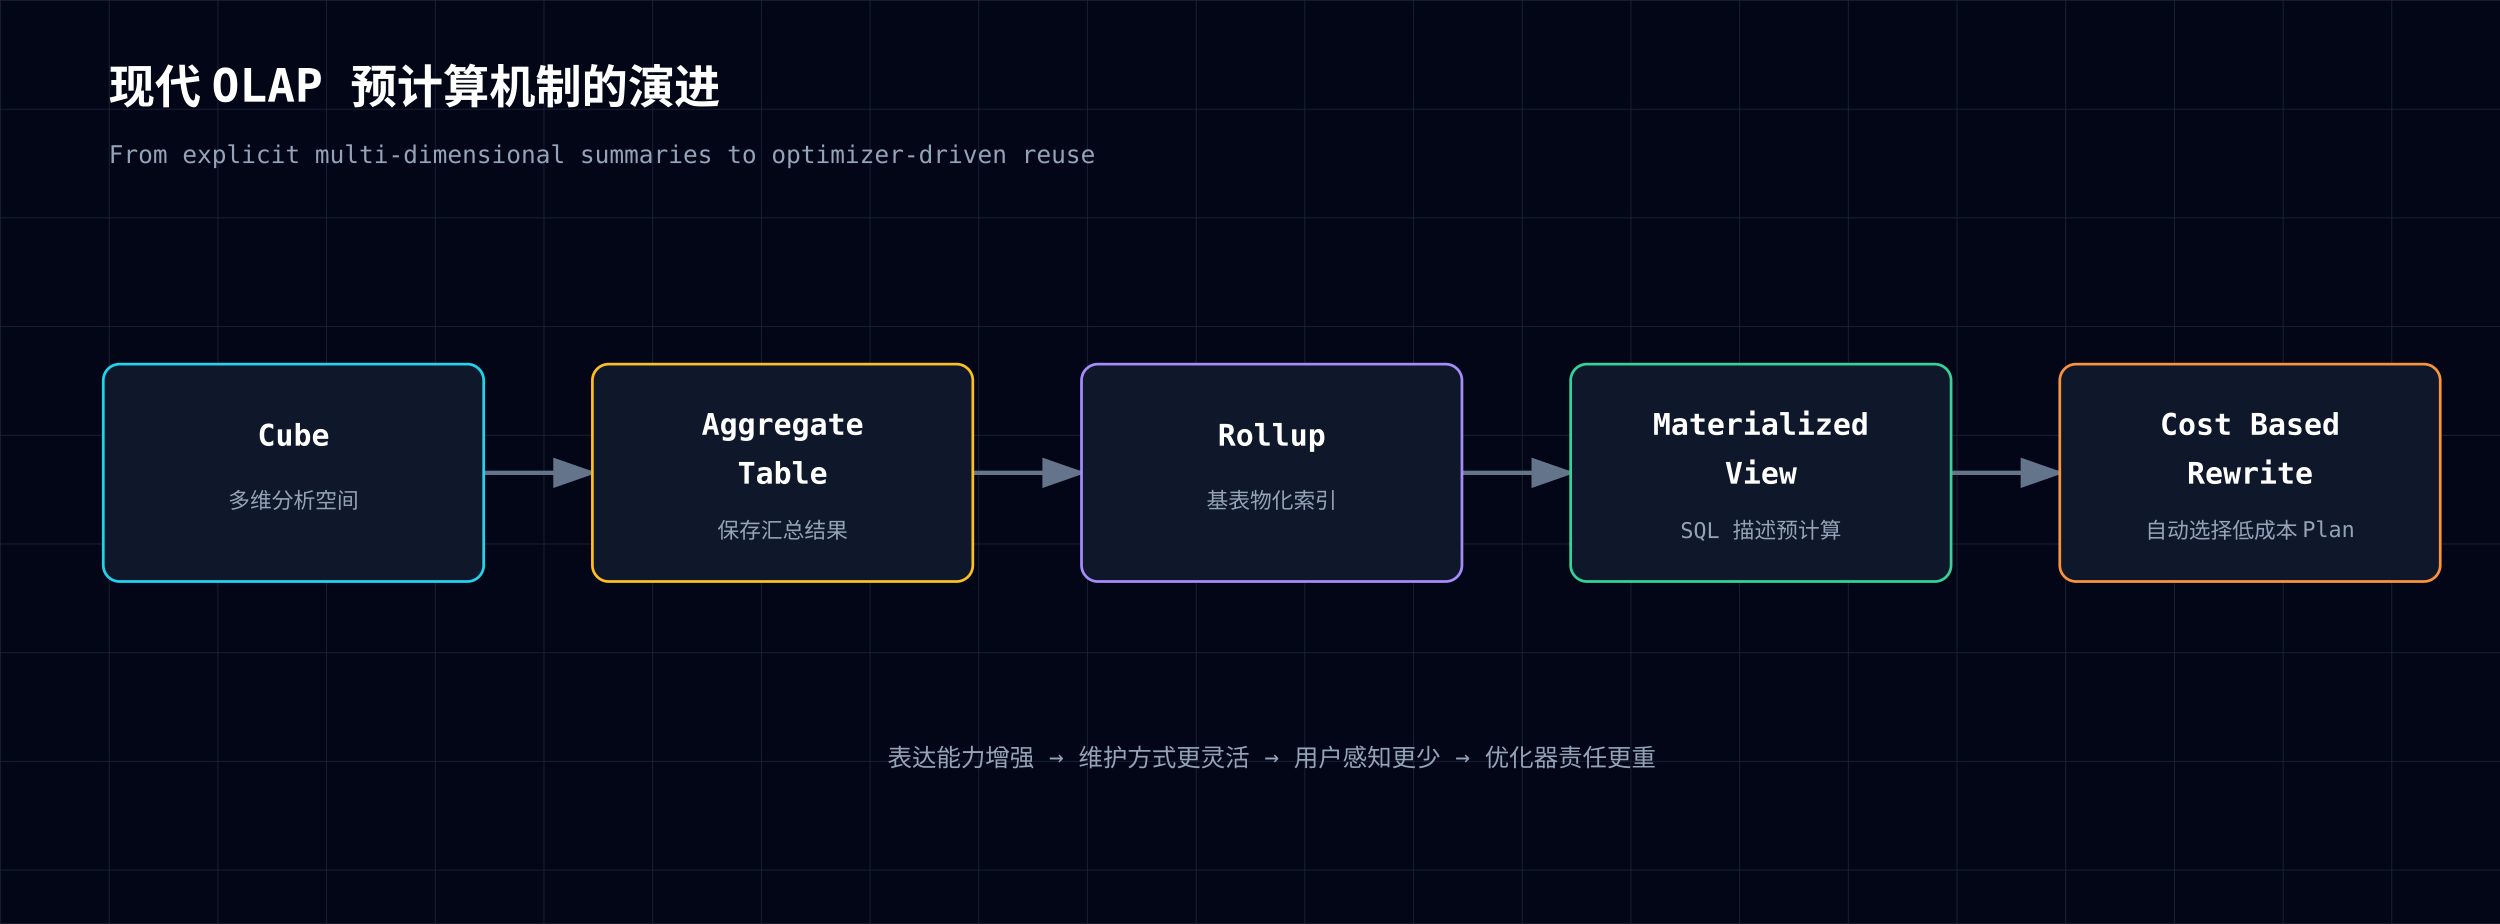
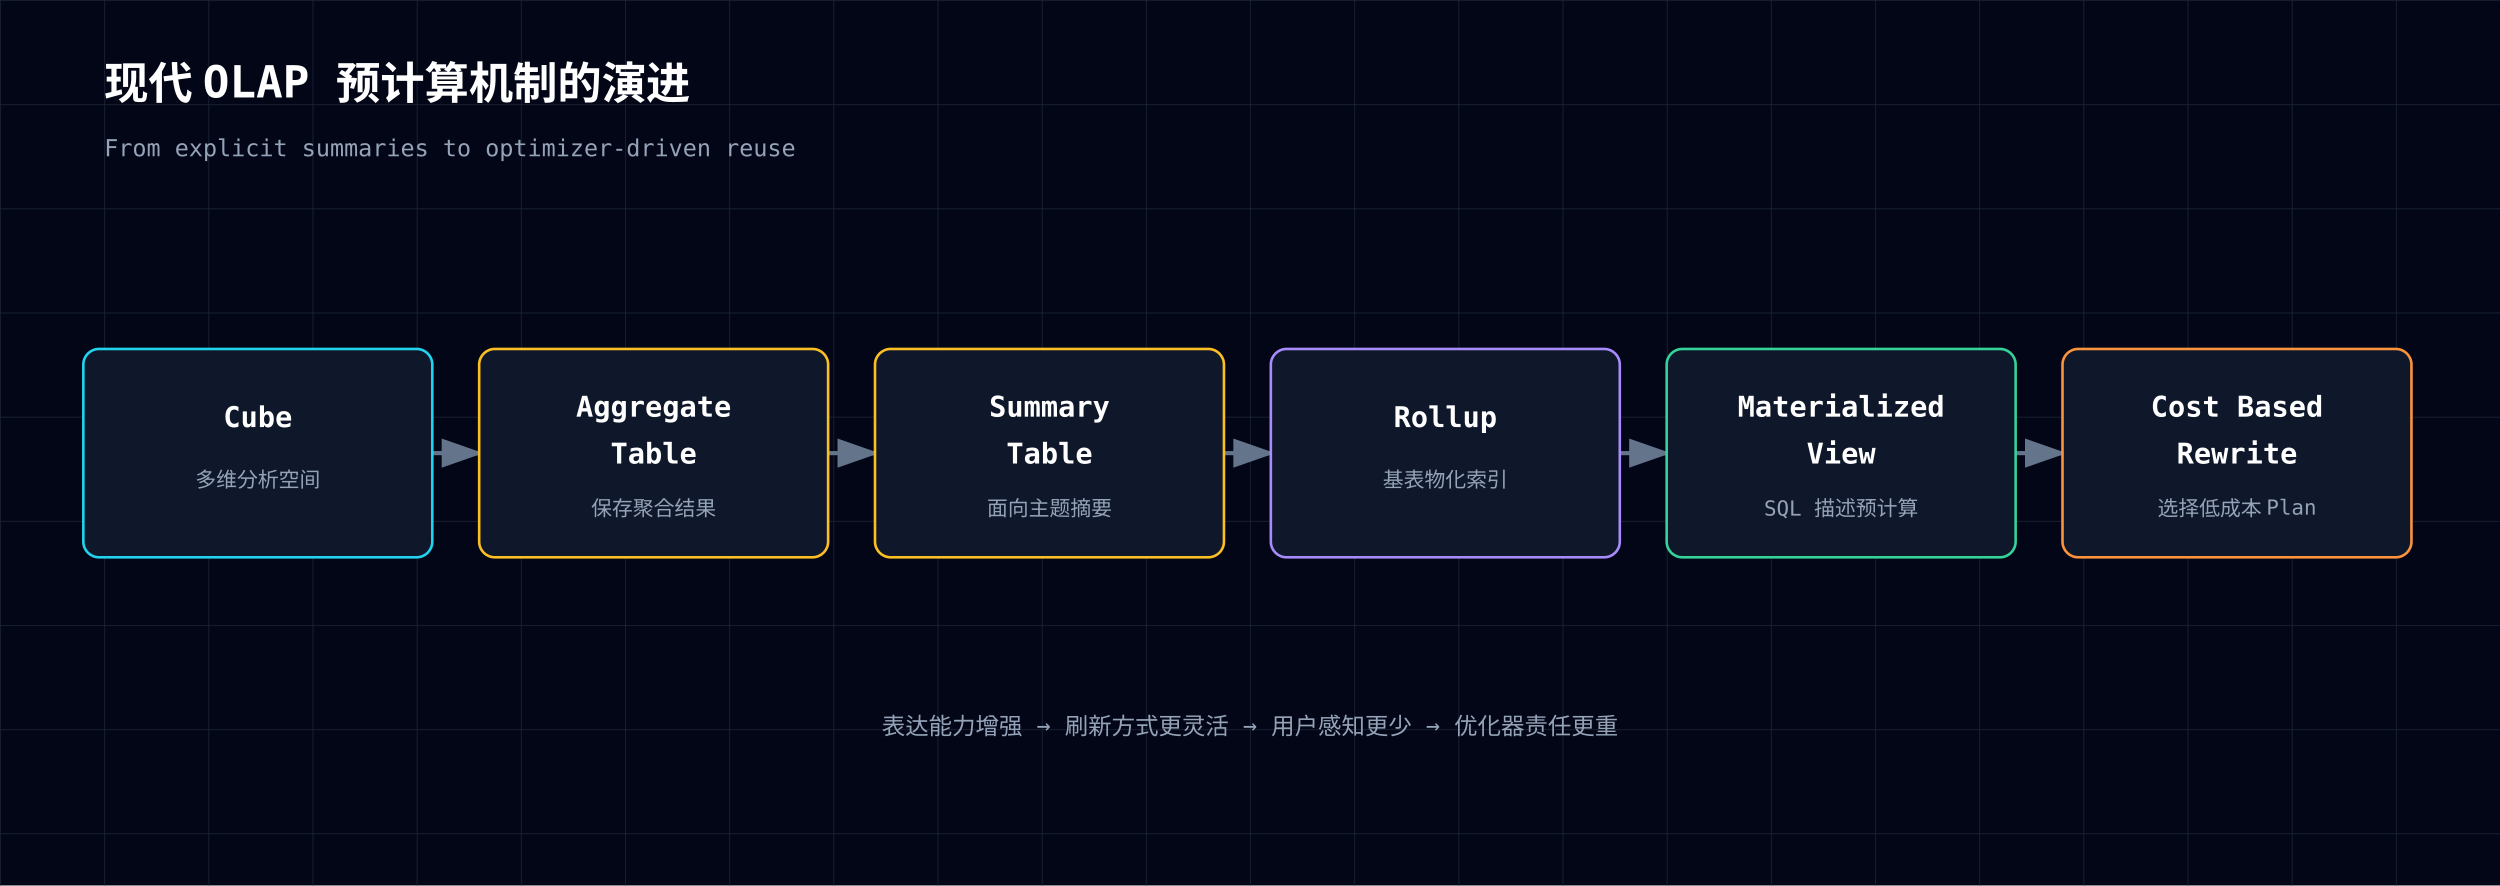
- <svg xmlns="http://www.w3.org/2000/svg" width="920" height="340" viewBox="0 0 920 340">
+ <svg xmlns="http://www.w3.org/2000/svg" width="960" height="340" viewBox="0 0 960 340">
  <defs>
    <pattern id="grid" width="40" height="40" patternUnits="userSpaceOnUse">
      <path d="M40 0H0V40" fill="none" stroke="#1e293b" stroke-width=".5" />
    </pattern>
    <marker id="arrow" markerWidth="10" markerHeight="7" refX="9" refY="3.5" orient="auto">
      <polygon points="0 0,10 3.5,0 7" fill="#64748b" />
    </marker>
  </defs>
-   <rect width="920" height="340" fill="#020617" />
-   <rect width="920" height="340" fill="url(#grid)" />
+   <rect width="960" height="340" fill="#020617" />
+   <rect width="960" height="340" fill="url(#grid)" />
  <text x="40" y="38" fill="#fff" font-family="monospace" font-size="17" font-weight="700">现代 OLAP 预计算机制的演进</text>
-   <text x="40" y="60" fill="#94a3b8" font-family="monospace" font-size="9">From explicit multi-dimensional summaries to optimizer-driven reuse</text>
+   <text x="40" y="60" fill="#94a3b8" font-family="monospace" font-size="9">From explicit summaries to optimizer-driven reuse</text>
  <g fill="none" stroke="#64748b" stroke-width="1.6" marker-end="url(#arrow)">
-     <path d="M178 174H218" />
-     <path d="M358 174H398" />
-     <path d="M538 174H578" />
-     <path d="M718 174H758" />
+     <path d="M166 174H184" />
+     <path d="M318 174H336" />
+     <path d="M470 174H488" />
+     <path d="M622 174H640" />
+     <path d="M774 174H792" />
  </g>
  <g font-family="monospace" text-anchor="middle">
    <g>
-       <rect x="38" y="134" width="140" height="80" rx="6" fill="#0f172a" stroke="#22d3ee" />
-       <text x="108" y="164" fill="#fff" font-size="11" font-weight="700">Cube</text>
-       <text x="108" y="187" fill="#94a3b8" font-size="8">多维分析空间</text>
+       <rect x="32" y="134" width="134" height="80" rx="6" fill="#0f172a" stroke="#22d3ee" />
+       <text x="99" y="164" fill="#fff" font-size="11" font-weight="700">Cube</text>
+       <text x="99" y="187" fill="#94a3b8" font-size="8">多维分析空间</text>
    </g>
    <g>
-       <rect x="218" y="134" width="140" height="80" rx="6" fill="#0f172a" stroke="#fbbf24" />
-       <text x="288" y="160" fill="#fff" font-size="11" font-weight="700">Aggregate</text>
-       <text x="288" y="178" fill="#fff" font-size="11" font-weight="700">Table</text>
-       <text x="288" y="198" fill="#94a3b8" font-size="8">保存汇总结果</text>
+       <rect x="184" y="134" width="134" height="80" rx="6" fill="#0f172a" stroke="#fbbf24" />
+       <text x="251" y="160" fill="#fff" font-size="11" font-weight="700">Aggregate</text>
+       <text x="251" y="178" fill="#fff" font-size="11" font-weight="700">Table</text>
+       <text x="251" y="198" fill="#94a3b8" font-size="8">保存聚合结果</text>
    </g>
    <g>
-       <rect x="398" y="134" width="140" height="80" rx="6" fill="#0f172a" stroke="#a78bfa" />
-       <text x="468" y="164" fill="#fff" font-size="11" font-weight="700">Rollup</text>
-       <text x="468" y="187" fill="#94a3b8" font-size="8">基表物化索引</text>
+       <rect x="336" y="134" width="134" height="80" rx="6" fill="#0f172a" stroke="#fbbf24" />
+       <text x="403" y="160" fill="#fff" font-size="11" font-weight="700">Summary</text>
+       <text x="403" y="178" fill="#fff" font-size="11" font-weight="700">Table</text>
+       <text x="403" y="198" fill="#94a3b8" font-size="8">面向主题摘要</text>
    </g>
    <g>
-       <rect x="578" y="134" width="140" height="80" rx="6" fill="#0f172a" stroke="#34d399" />
-       <text x="648" y="160" fill="#fff" font-size="11" font-weight="700">Materialized</text>
-       <text x="648" y="178" fill="#fff" font-size="11" font-weight="700">View</text>
-       <text x="648" y="198" fill="#94a3b8" font-size="8">SQL 描述预计算</text>
+       <rect x="488" y="134" width="134" height="80" rx="6" fill="#0f172a" stroke="#a78bfa" />
+       <text x="555" y="164" fill="#fff" font-size="11" font-weight="700">Rollup</text>
+       <text x="555" y="187" fill="#94a3b8" font-size="8">基表物化索引</text>
    </g>
    <g>
-       <rect x="758" y="134" width="140" height="80" rx="6" fill="#0f172a" stroke="#fb923c" />
-       <text x="828" y="160" fill="#fff" font-size="11" font-weight="700">Cost Based</text>
-       <text x="828" y="178" fill="#fff" font-size="11" font-weight="700">Rewrite</text>
-       <text x="828" y="198" fill="#94a3b8" font-size="8">自动选择低成本 Plan</text>
+       <rect x="640" y="134" width="134" height="80" rx="6" fill="#0f172a" stroke="#34d399" />
+       <text x="707" y="160" fill="#fff" font-size="11" font-weight="700">Materialized</text>
+       <text x="707" y="178" fill="#fff" font-size="11" font-weight="700">View</text>
+       <text x="707" y="198" fill="#94a3b8" font-size="8">SQL 描述预计算</text>
    </g>
-     <text x="468" y="282" fill="#94a3b8" font-size="9">表达能力增强 → 维护方式更灵活 → 用户感知更少 → 优化器责任更重</text>
+     <g>
+       <rect x="792" y="134" width="134" height="80" rx="6" fill="#0f172a" stroke="#fb923c" />
+       <text x="859" y="160" fill="#fff" font-size="11" font-weight="700">Cost Based</text>
+       <text x="859" y="178" fill="#fff" font-size="11" font-weight="700">Rewrite</text>
+       <text x="859" y="198" fill="#94a3b8" font-size="8">选择低成本 Plan</text>
+     </g>
+     <text x="480" y="282" fill="#94a3b8" font-size="9">表达能力增强 → 刷新方式更灵活 → 用户感知更少 → 优化器责任更重</text>
  </g>
</svg>
